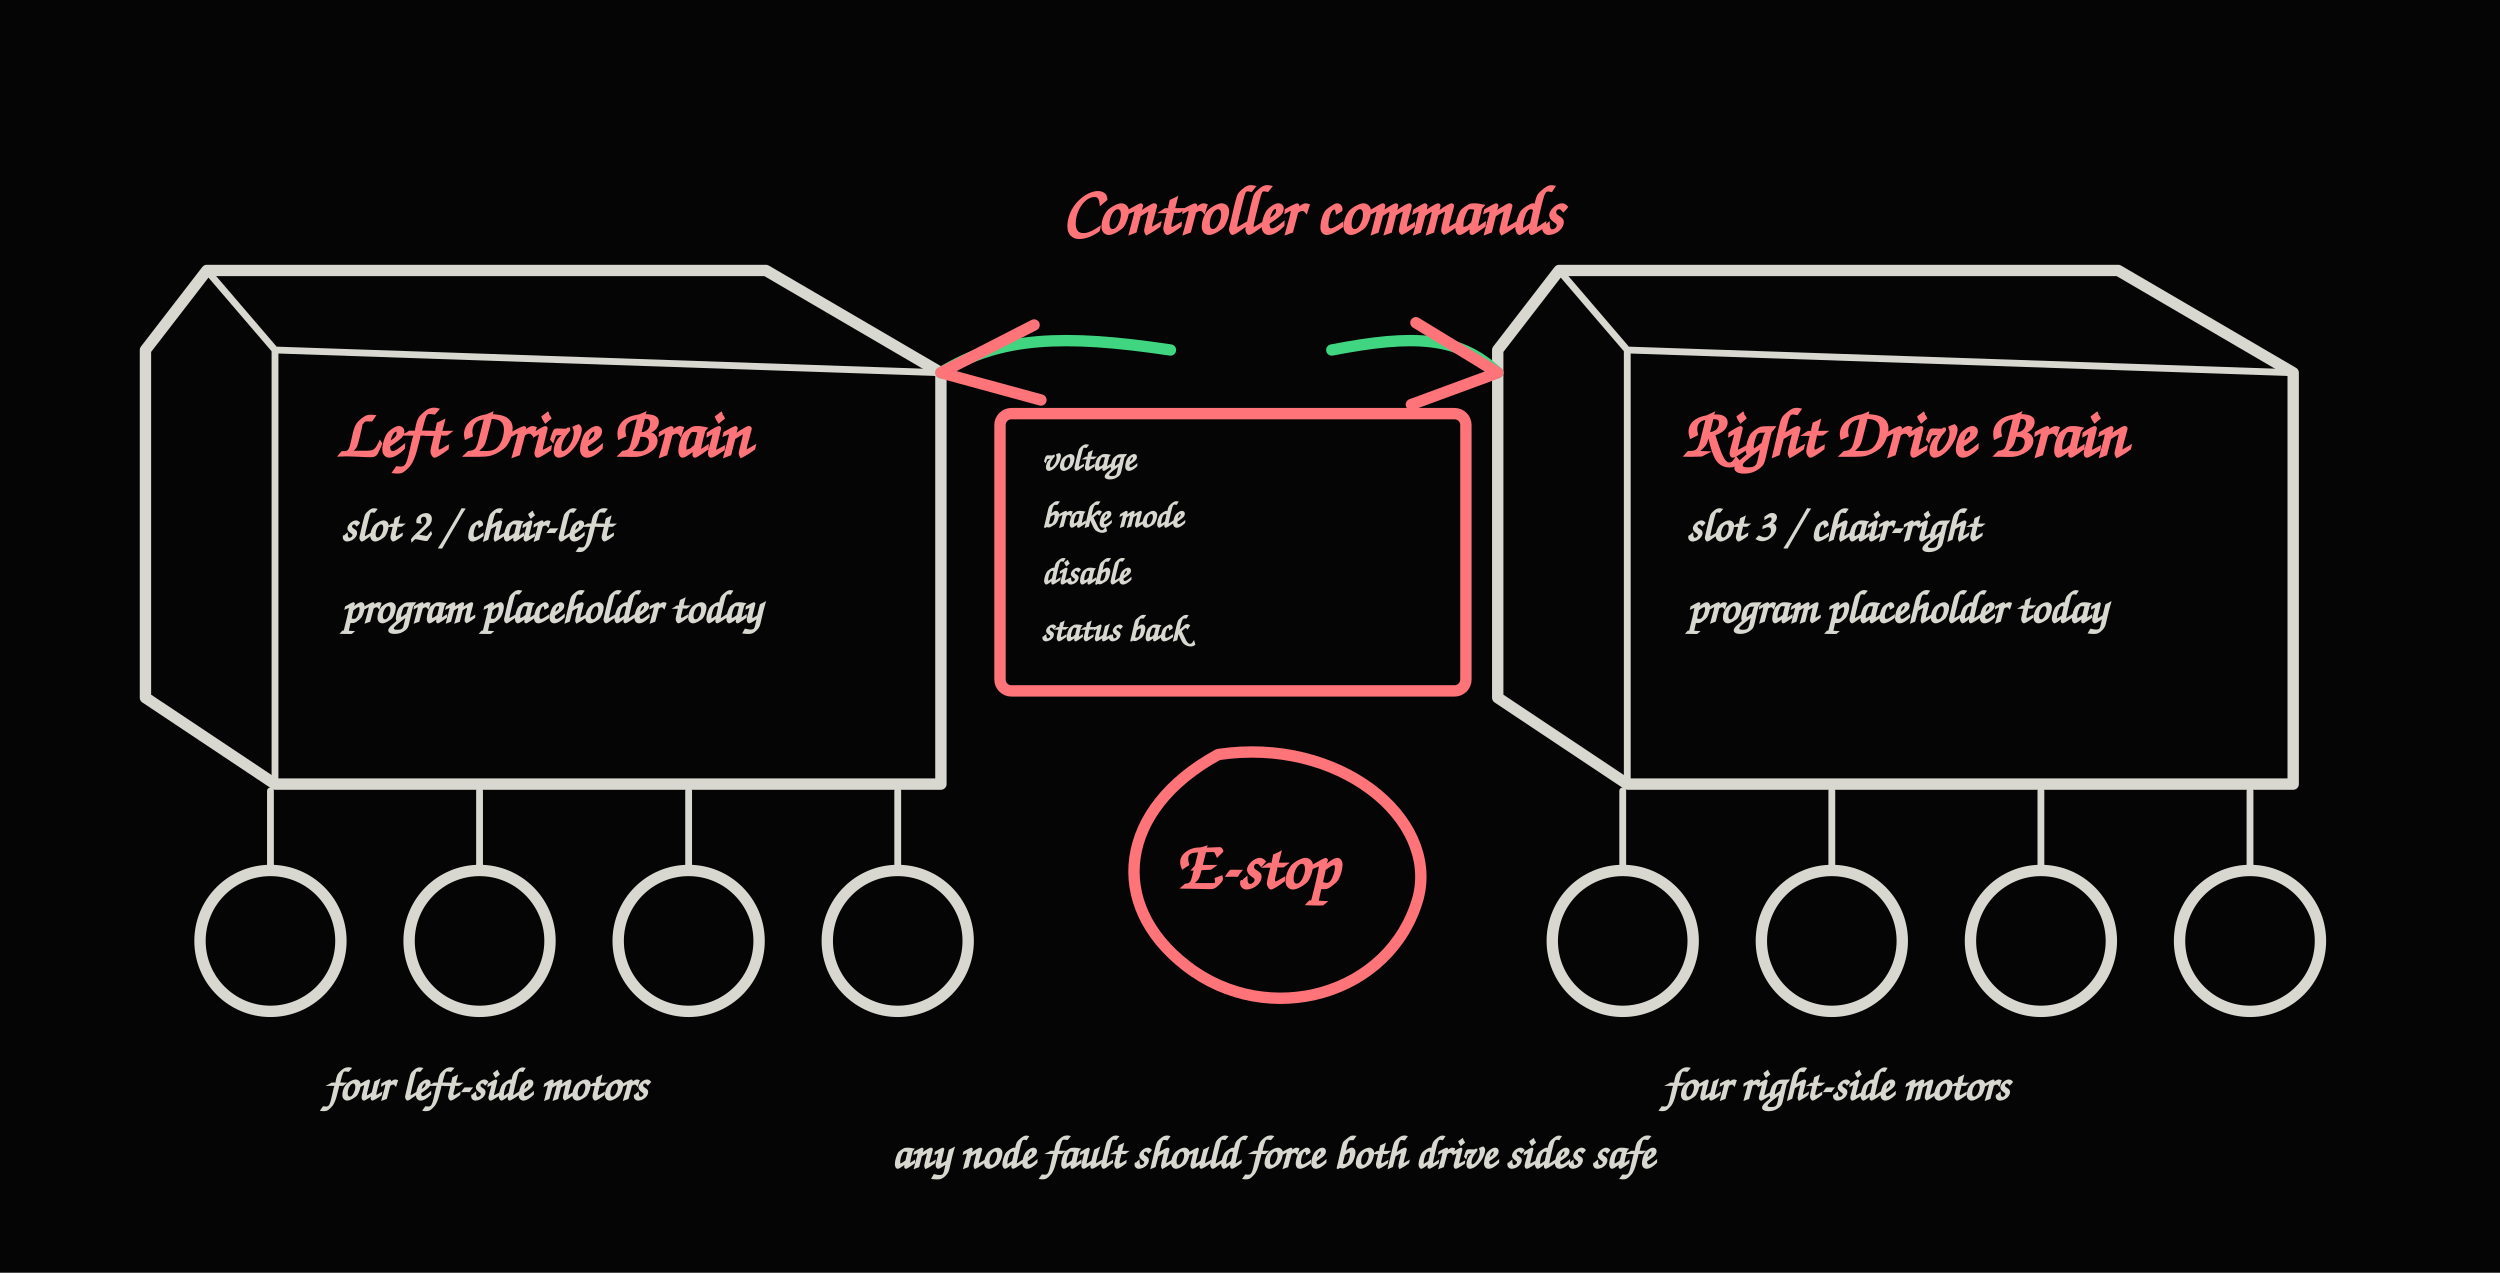
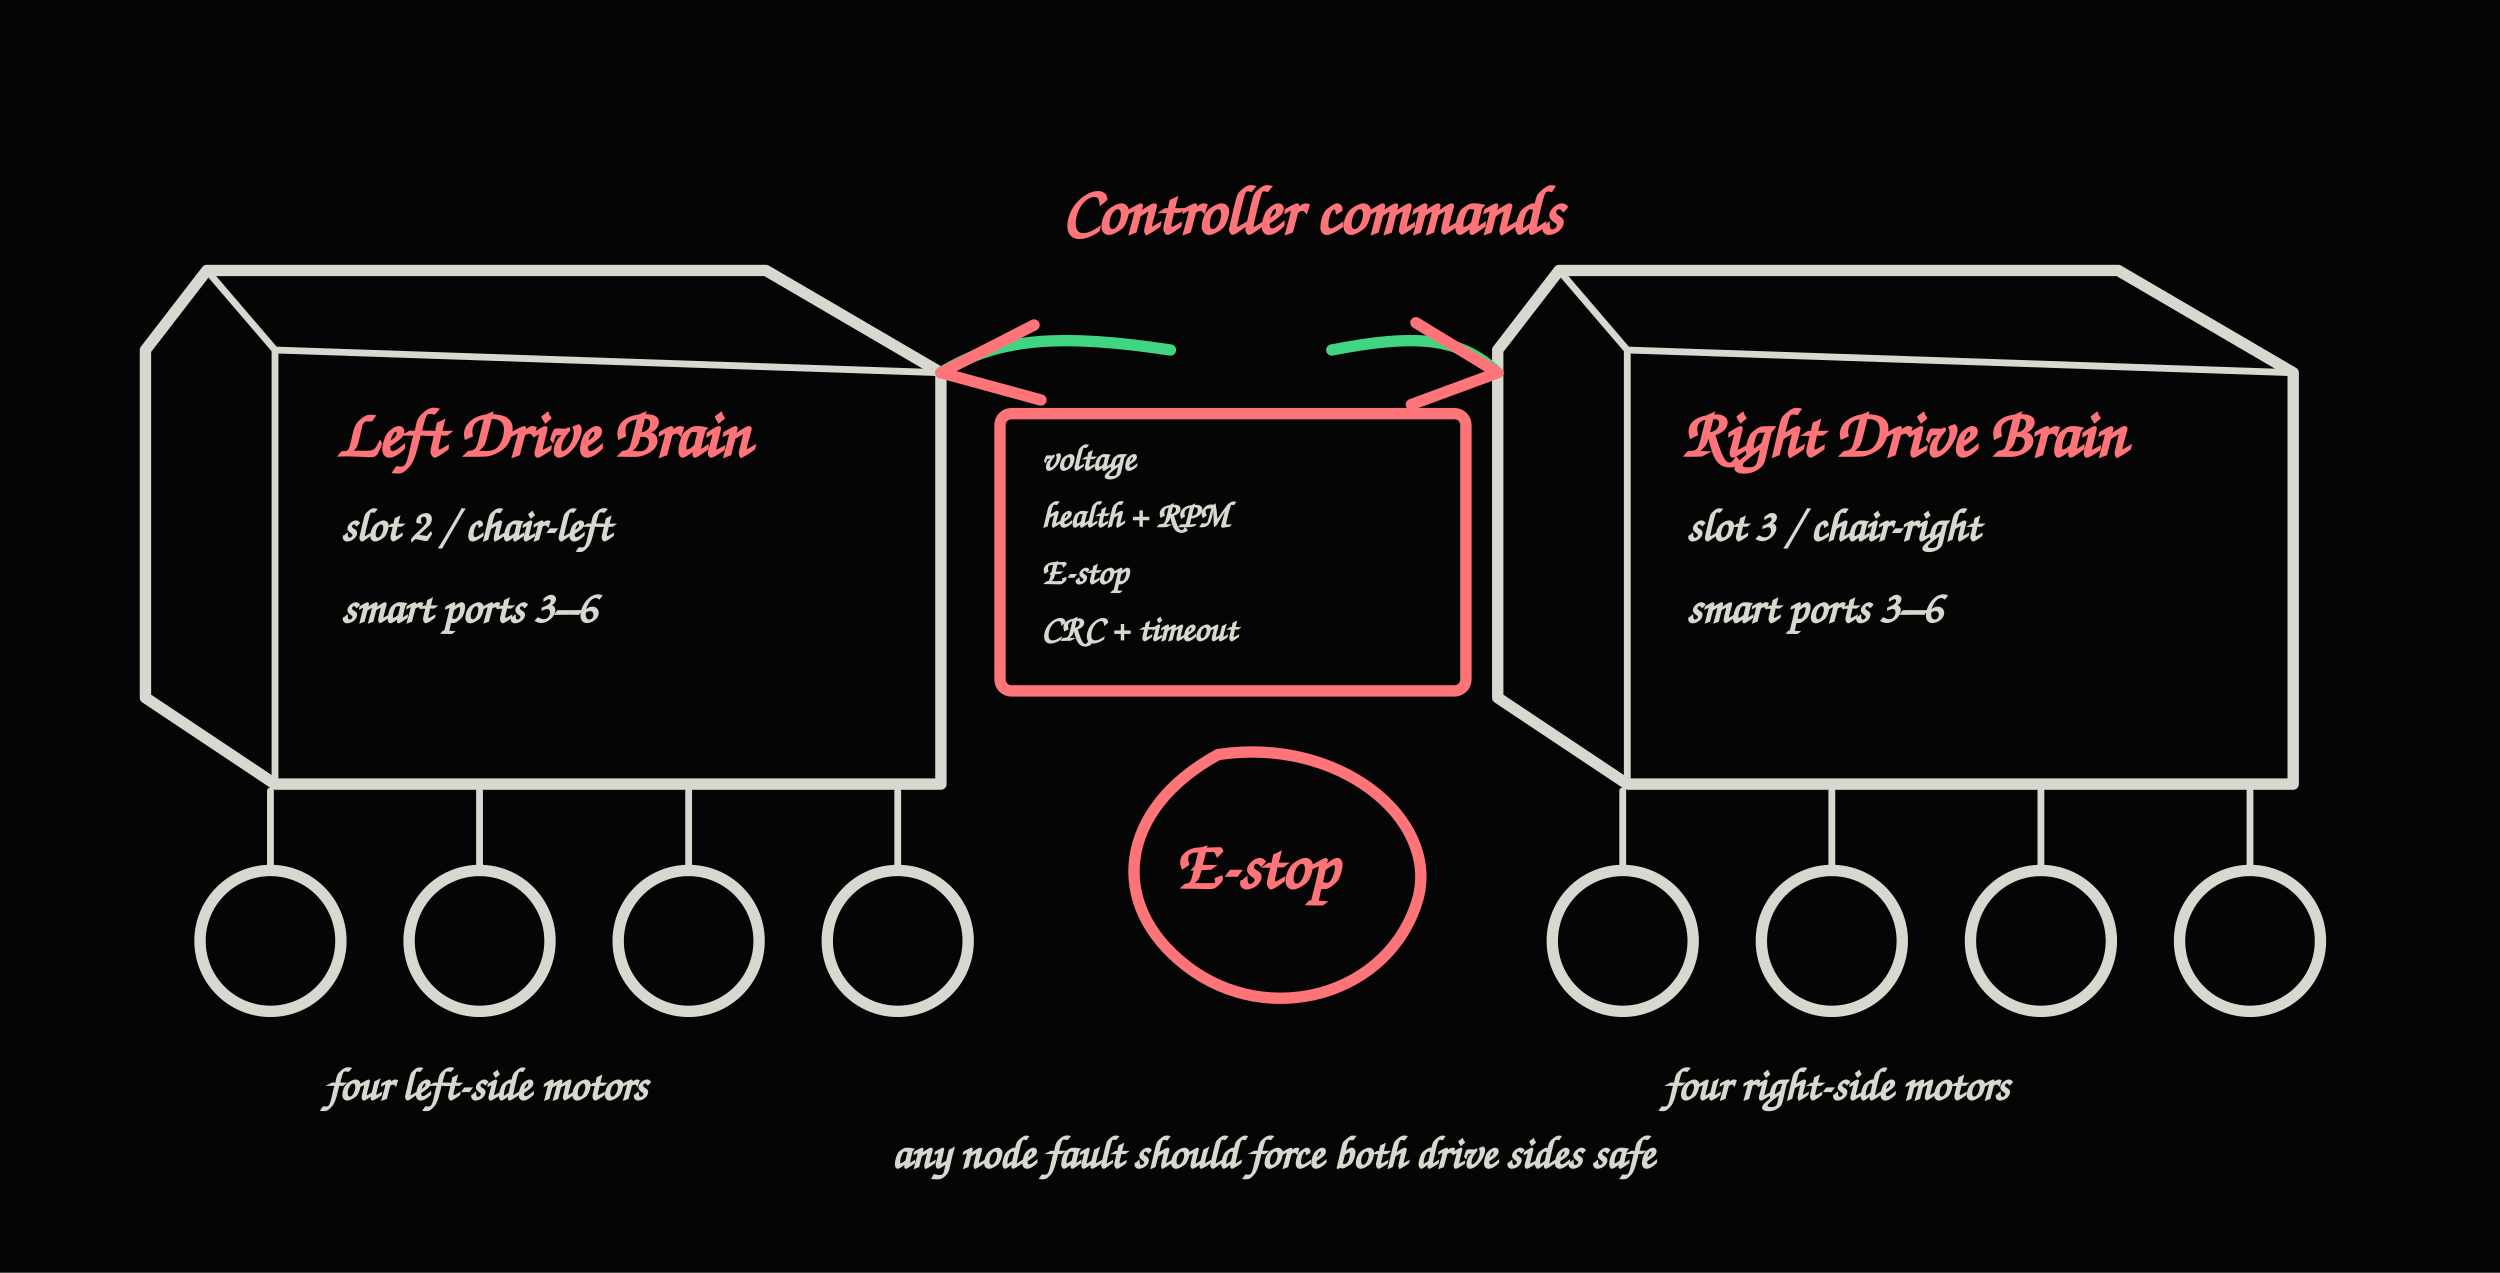
<svg xmlns="http://www.w3.org/2000/svg" viewBox="0 0 1100 560" role="img" aria-labelledby="title desc">
  <defs>
    <style>
      .bg { fill: #050505; }
      .line { fill: none; stroke: #d8d8d0; stroke-width: 5; stroke-linecap: round; stroke-linejoin: round; }
      .thin { fill: none; stroke: #d8d8d0; stroke-width: 3; stroke-linecap: round; stroke-linejoin: round; }
      .accent { fill: none; stroke: #ff7479; stroke-width: 5; stroke-linecap: round; stroke-linejoin: round; }
      .green { fill: none; stroke: #40d681; stroke-width: 5; stroke-linecap: round; stroke-linejoin: round; }
      .text { fill: #ff7479; font: 700 30px "Comic Sans MS", "Comic Neue", cursive, sans-serif; }
      .small { fill: #d8d8d0; font: 700 20px "Comic Sans MS", "Comic Neue", cursive, sans-serif; }
      .tiny { fill: #d8d8d0; font: 700 16px "Comic Sans MS", "Comic Neue", cursive, sans-serif; }
    </style>
  </defs>
  <rect class="bg" width="1100" height="560" />
  <path class="line" d="M91 119 L337 119 L414 164 L414 345 L121 345 L64 307 L64 154 Z" />
  <path class="thin" d="M91 119 L121 154 L414 164 M121 154 L121 345" />
  <text class="text" x="148" y="201">Left Drive Brain</text>
  <text class="small" x="150" y="238">slot 2 / chair-left</text>
-   <text class="small" x="150" y="274">program placeholder today</text>
+   <text class="small" x="150" y="274">smart ports 3–6</text>
  <path class="line" d="M686 119 L932 119 L1009 164 L1009 345 L716 345 L659 307 L659 154 Z" />
  <path class="thin" d="M686 119 L716 154 L1009 164 M716 154 L716 345" />
  <text class="text" x="740" y="201">Right Drive Brain</text>
  <text class="small" x="742" y="238">slot 3 / chair-right</text>
-   <text class="small" x="742" y="274">program placeholder today</text>
+   <text class="small" x="742" y="274">smart ports 3–6</text>
  <g transform="translate(119 414)">
    <circle class="line" cx="0" cy="0" r="31" />
    <circle class="line" cx="92" cy="0" r="31" />
    <circle class="line" cx="184" cy="0" r="31" />
    <circle class="line" cx="276" cy="0" r="31" />
    <path class="thin" d="M0 -31 L0 -66 M92 -31 L92 -66 M184 -31 L184 -66 M276 -31 L276 -66" />
    <text class="small" x="24" y="70">four left-side motors</text>
  </g>
  <g transform="translate(714 414)">
    <circle class="line" cx="0" cy="0" r="31" />
    <circle class="line" cx="92" cy="0" r="31" />
    <circle class="line" cx="184" cy="0" r="31" />
    <circle class="line" cx="276" cy="0" r="31" />
    <path class="thin" d="M0 -31 L0 -66 M92 -31 L92 -66 M184 -31 L184 -66 M276 -31 L276 -66" />
    <text class="small" x="18" y="70">four right-side motors</text>
  </g>
  <path class="green" d="M515 154 C468 147 440 148 414 164" />
  <path class="green" d="M586 154 C622 147 642 148 659 164" />
  <path class="accent" d="M455 143 L414 164 L458 176" />
  <path class="accent" d="M623 142 L659 164 L621 178" />
  <text class="text" x="467" y="103">Controller commands</text>
  <text class="tiny" x="458" y="207">voltage</text>
-   <text class="tiny" x="458" y="232">brake mode</text>
-   <text class="tiny" x="458" y="257">disable</text>
-   <text class="tiny" x="458" y="282">status back</text>
+   <text class="tiny" x="458" y="232">health + RPM</text>
+   <text class="tiny" x="458" y="257">E-stop</text>
+   <text class="tiny" x="458" y="282">CRC + timeout</text>
  <rect class="accent" x="440" y="182" width="205" height="122" rx="5" />
  <path class="accent" d="M536 332 C492 356 487 398 522 425 C558 453 612 438 624 395 C633 360 589 324 536 332 Z" />
  <text class="text" x="517" y="391">E-stop</text>
  <text class="small" x="392" y="514">any node fault should force both drive sides safe</text>
</svg>
